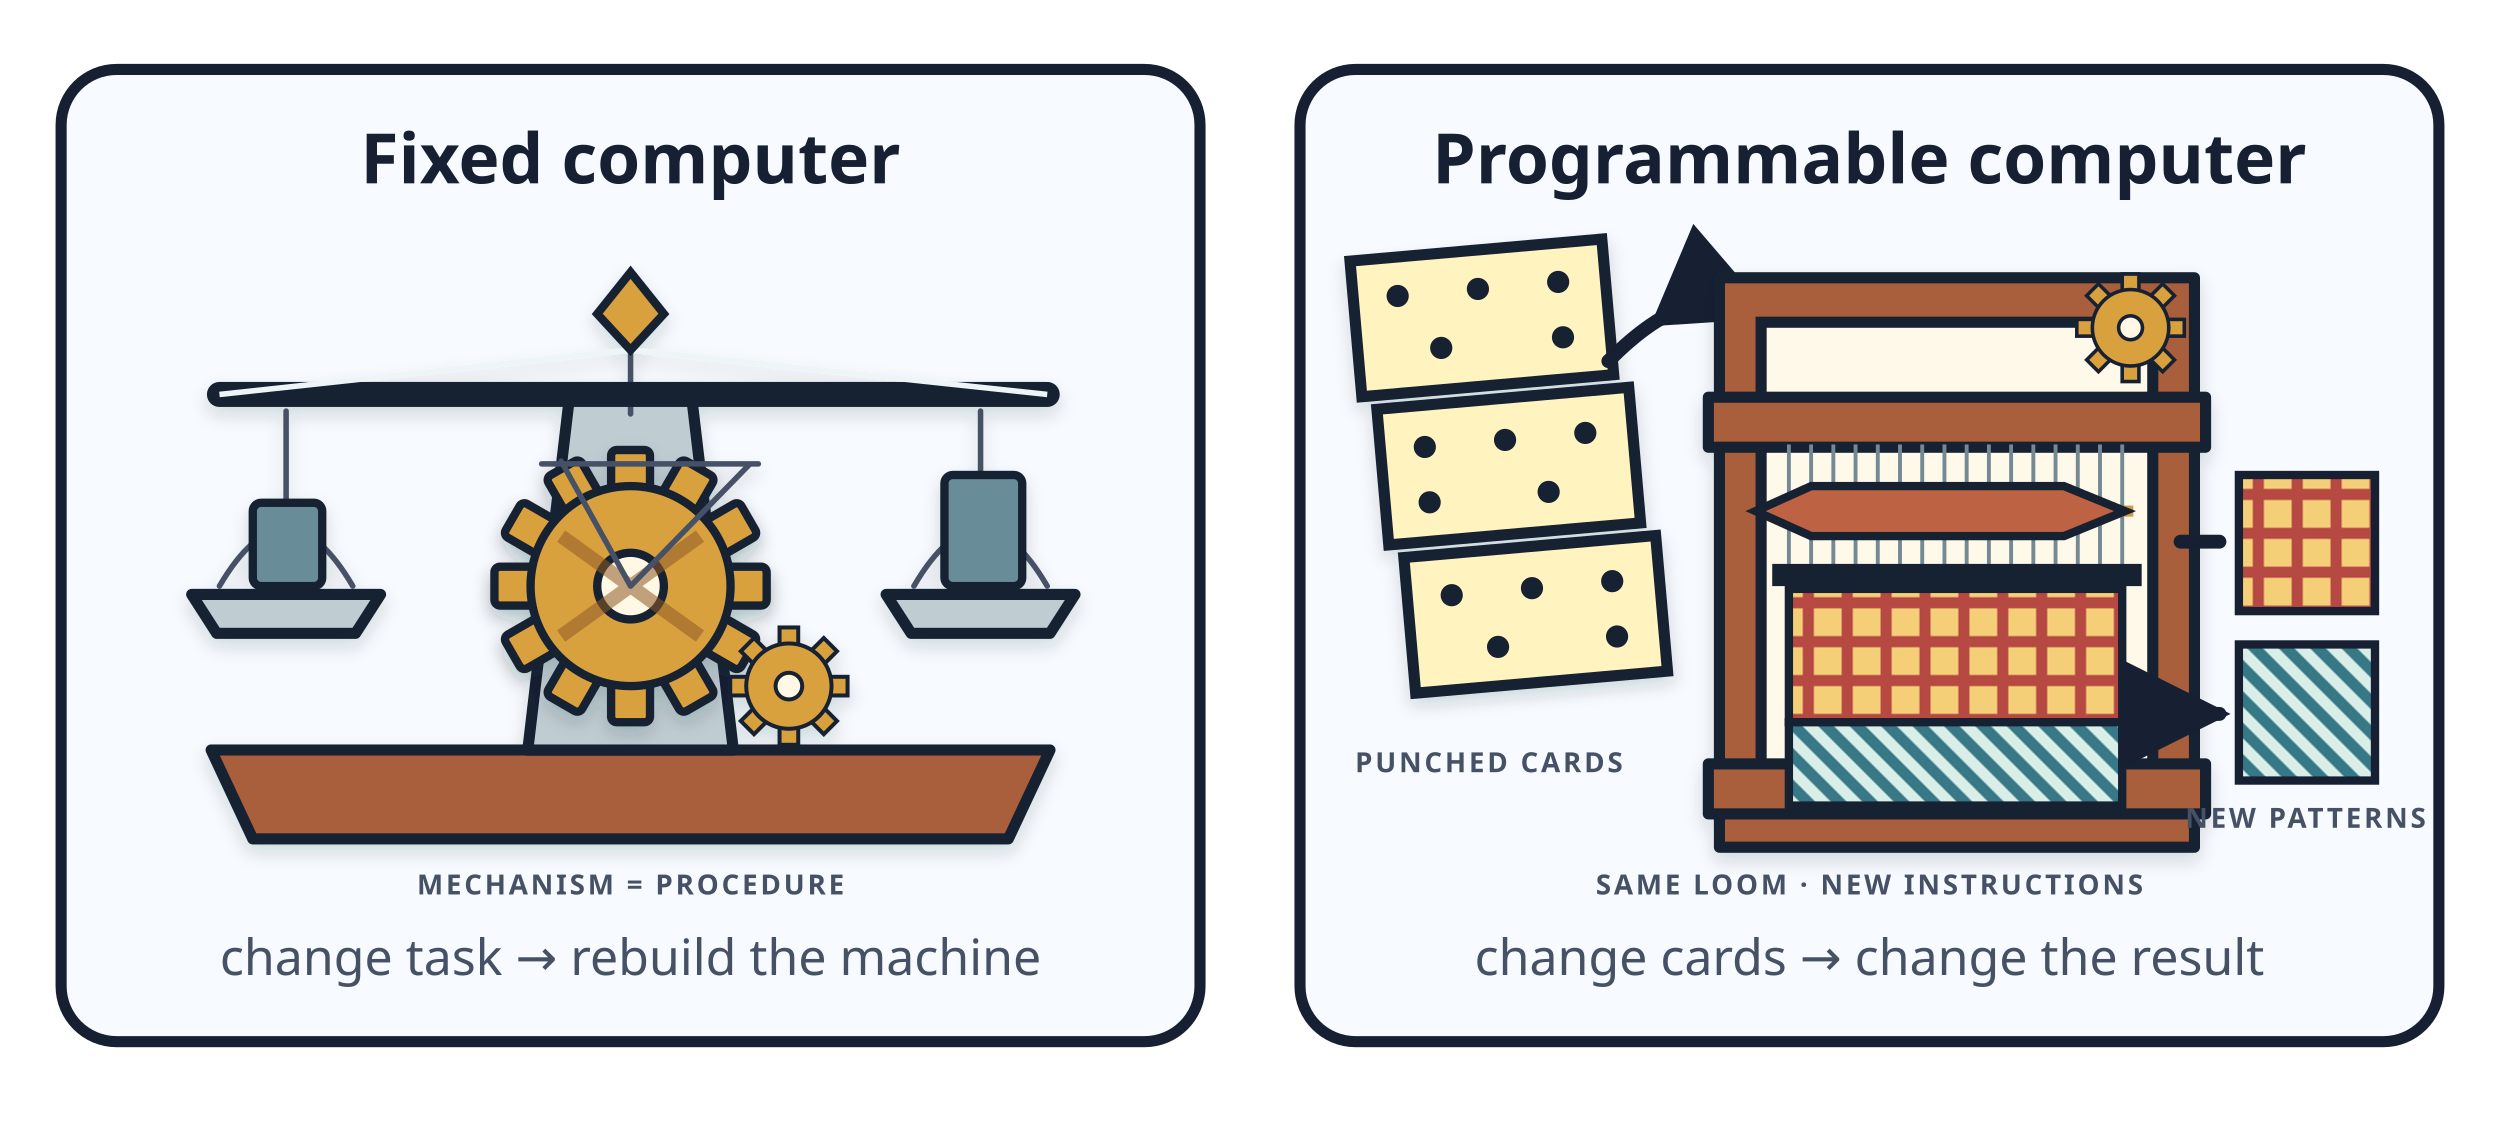
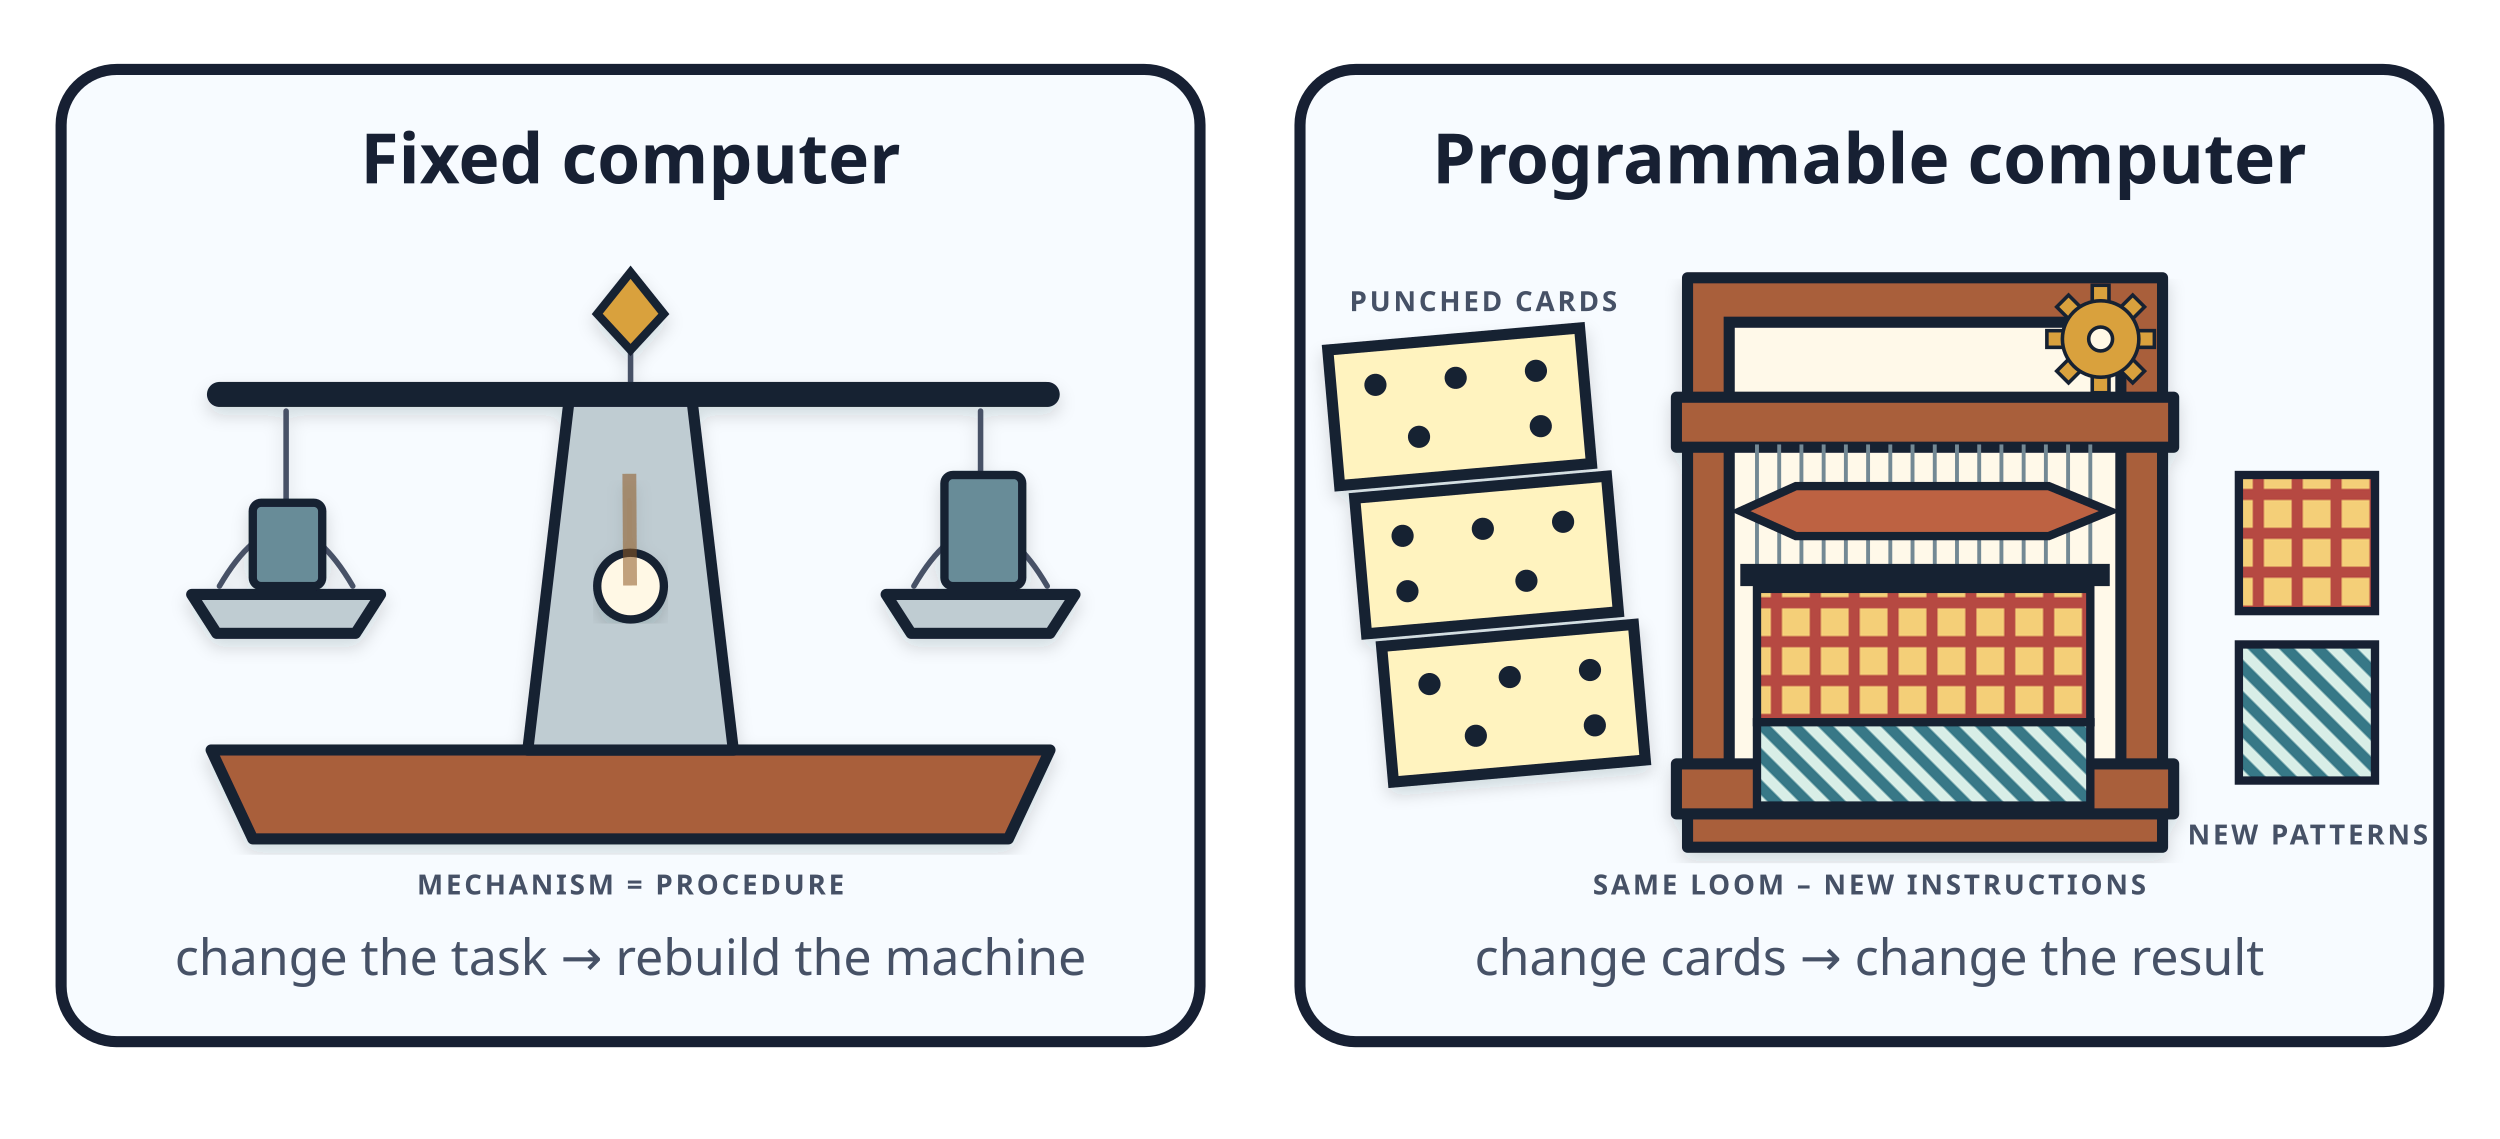
- <svg xmlns="http://www.w3.org/2000/svg" viewBox="0 0 900 410" role="img" aria-labelledby="title description">
+ <svg xmlns="http://www.w3.org/2000/svg" aria-labelledby="title description" role="img" version="1.1" viewBox="0 0 900 410">
  <defs>
-     <marker id="arrow" viewBox="0 0 10 10" refX="9" refY="5" markerWidth="8" markerHeight="8" orient="auto">
-       <path d="M0 0 10 5 0 10Z" fill="#172033" />
+     <marker id="arrow" markerHeight="8" markerWidth="8" orient="auto" refX="9" refY="5" viewBox="0 0 10 10">
+       <path d="m0 0 10 5-10 5z" fill="#172033" />
    </marker>
    <pattern id="clothA" width="14" height="14" patternUnits="userSpaceOnUse">
      <rect width="14" height="14" fill="#f4cf78" />
      <path d="M0 7h14M7 0v14" stroke="#b64942" stroke-width="4" />
    </pattern>
-     <pattern id="clothB" width="16" height="16" patternUnits="userSpaceOnUse" patternTransform="rotate(45)">
+     <pattern id="clothB" width="16" height="16" patternTransform="rotate(45)" patternUnits="userSpaceOnUse">
      <rect width="16" height="16" fill="#377887" />
      <path d="M0 4h16M0 12h16" stroke="#d8eee7" stroke-width="4" />
    </pattern>
-     <filter id="softShadow" x="-20%" y="-20%" width="140%" height="150%">
-       <feDropShadow dx="0" dy="3" stdDeviation="3" flood-color="#172033" flood-opacity=".16" />
+     <filter id="softShadow" x="-.062" y="-.013" width="1.125" height="1.041">
+       <feDropShadow dx="0" dy="3" flood-color="#172033" flood-opacity=".16" stdDeviation="3" />
    </filter>
-     <style>
-       .panel { fill: #f7fbff; stroke: #172033; stroke-width: 4; }
+     <style>.panel { fill: #f7fbff; stroke: #172033; stroke-width: 4; }
      .machine { fill: #d9ecff; stroke: #172033; stroke-width: 5; stroke-linejoin: round; }
      .card { fill: #fff3bf; stroke: #172033; stroke-width: 4; }
      .line { fill: none; stroke: #172033; stroke-width: 5; stroke-linecap: round; stroke-linejoin: round; marker-end: url(#arrow); }
      .label { fill: #172033; font: 700 25px system-ui, sans-serif; text-anchor: middle; }
      .note { fill: #465166; font: 18px system-ui, sans-serif; text-anchor: middle; }
      .hole { fill: #172033; }
      .wood { fill: #a95f3b; stroke: #172033; stroke-width: 4; stroke-linejoin: round; }
      .metal { fill: #bfccd2; stroke: #172033; stroke-width: 4; stroke-linejoin: round; }
      .brass { fill: #d9a13d; stroke: #172033; stroke-width: 3; }
      .thread { fill: none; stroke: #738994; stroke-width: 1.4; }
      .detail { fill: none; stroke: #465166; stroke-width: 2; stroke-linecap: round; stroke-linejoin: round; }
      .tiny { fill: #465166; font: 700 10px system-ui, sans-serif; letter-spacing: 1px; text-anchor: middle; }
      .cloth-a { fill: url(#clothA); stroke: #172033; stroke-width: 3; }
-       .cloth-b { fill: url(#clothB); stroke: #172033; stroke-width: 3; }
-     </style>
+       .cloth-b { fill: url(#clothB); stroke: #172033; stroke-width: 3; }</style>
  </defs>
  <rect class="panel" x="22" y="25" width="410" height="350" rx="20" />
  <rect class="panel" x="468" y="25" width="410" height="350" rx="20" />
  <text class="label" x="227" y="66">Fixed computer</text>
  <text class="label" x="673" y="66">Programmable computer</text>
  <g filter="url(#softShadow)">
    <path class="wood" d="M76 270h302l-15 32H91Z" />
-     <path class="metal" d="M205 143h44l15 127h-74Z" />
-     <path class="detail" d="M227 109v40" />
-     <path d="M79 142h298" stroke="#172033" stroke-width="9" stroke-linecap="round" />
-     <path d="M227 126 79 142M227 126l150 16" stroke="#eef5f6" stroke-width="2" />
-     <path class="detail" d="M103 148v66M353 148v66" />
-     <path class="metal" d="M69 214h68l-9 14H78ZM319 214h68l-9 14h-50Z" />
-     <path class="detail" d="M79 211q24-41 48 0M329 211q24-41 48 0" />
+     <path class="metal" d="m205 143h44l15 127h-74z" />
+     <path class="detail" d="m227 108.85v34.14" />
+     <path d="m79 142h298" stroke="#172033" stroke-linecap="round" stroke-width="9" />
+     <path class="detail" d="m103 148v66m250-66v66" />
+     <path class="metal" d="m69 214h68l-9 14h-50zm250 0h68l-9 14h-50z" />
+     <path class="detail" d="m79 211q24-41 48 0m202 0q24-41 48 0" />
    <rect x="91" y="181" width="25" height="30" rx="3" fill="#688c98" stroke="#172033" stroke-width="3" />
    <rect x="340" y="171" width="28" height="40" rx="3" fill="#688c98" stroke="#172033" stroke-width="3" />
    <g transform="translate(227 211)" filter="url(#softShadow)">
      <g class="brass">
-         <rect x="-7" y="-49" width="14" height="20" rx="2" />
-         <rect x="-7" y="-49" width="14" height="20" rx="2" transform="rotate(30)" />
-         <rect x="-7" y="-49" width="14" height="20" rx="2" transform="rotate(60)" />
-         <rect x="-7" y="-49" width="14" height="20" rx="2" transform="rotate(90)" />
-         <rect x="-7" y="-49" width="14" height="20" rx="2" transform="rotate(120)" />
-         <rect x="-7" y="-49" width="14" height="20" rx="2" transform="rotate(150)" />
-         <rect x="-7" y="-49" width="14" height="20" rx="2" transform="rotate(180)" />
-         <rect x="-7" y="-49" width="14" height="20" rx="2" transform="rotate(210)" />
-         <rect x="-7" y="-49" width="14" height="20" rx="2" transform="rotate(240)" />
-         <rect x="-7" y="-49" width="14" height="20" rx="2" transform="rotate(270)" />
-         <rect x="-7" y="-49" width="14" height="20" rx="2" transform="rotate(300)" />
-         <rect x="-7" y="-49" width="14" height="20" rx="2" transform="rotate(330)" />
-         <circle r="36" />
        <circle r="12" fill="#fff8e5" />
      </g>
-       <path d="M-25-18 25 18M-25 18 25-18" stroke="#8e5925" stroke-width="5" opacity=".55" />
+       <path d="m-0.438-40.43 0.26 40.214" opacity=".55" stroke="#8e5925" stroke-width="5" />
    </g>
-     <g transform="translate(284 247) scale(.48)" class="brass">
-       <rect x="-7" y="-44" width="14" height="18" />
-       <rect x="-7" y="-44" width="14" height="18" transform="rotate(45)" />
-       <rect x="-7" y="-44" width="14" height="18" transform="rotate(90)" />
-       <rect x="-7" y="-44" width="14" height="18" transform="rotate(135)" />
-       <rect x="-7" y="-44" width="14" height="18" transform="rotate(180)" />
-       <rect x="-7" y="-44" width="14" height="18" transform="rotate(225)" />
-       <rect x="-7" y="-44" width="14" height="18" transform="rotate(270)" />
-       <rect x="-7" y="-44" width="14" height="18" transform="rotate(315)" />
-       <circle r="32" />
-       <circle r="10" fill="#fff8e5" />
-     </g>
-     <path class="detail" d="M227 211 202 166M227 211l43-44M195 167h78" />
-     <path class="brass" d="M215 113 227 98l12 15-12 13Z" />
+     <path class="brass" d="m215 113 12-15 12 15-12 13z" />
  </g>
  <text class="tiny" x="227" y="322">MECHANISM = PROCEDURE</text>
-   <text class="note" x="227" y="351">change task → rebuild the machine</text>
-   <g transform="translate(486 94) rotate(-5)" filter="url(#softShadow)">
-     <path class="card" d="M0 0h91v49H0ZM5 54h91v49H5ZM10 108h91v49H10Z" />
+   <text class="note" x="227" y="351" font-family="system-ui, sans-serif" font-size="18px" style="line-height:normal">change the task → rebuild the machine</text>
+   <g transform="rotate(-5 1681.9 -5411)" filter="url(#softShadow)">
+     <path class="card" d="m0 0h91v49h-91zm5 54h91v49h-91zm5 54h91v49h-91z" />
    <g class="hole">
      <circle cx="16" cy="14" r="4" />
      <circle cx="45" cy="14" r="4" />
      <circle cx="74" cy="14" r="4" />
      <circle cx="30" cy="34" r="4" />
      <circle cx="74" cy="34" r="4" />
      <circle cx="21" cy="69" r="4" />
      <circle cx="50" cy="69" r="4" />
      <circle cx="79" cy="69" r="4" />
      <circle cx="21" cy="89" r="4" />
      <circle cx="64" cy="89" r="4" />
      <circle cx="26" cy="123" r="4" />
      <circle cx="55" cy="123" r="4" />
      <circle cx="84" cy="123" r="4" />
      <circle cx="41" cy="143" r="4" />
      <circle cx="84" cy="143" r="4" />
    </g>
  </g>
-   <path class="line" d="M579 130c22-22 37-25 56-17" />
-   <g filter="url(#softShadow)">
-     <path class="wood" d="M619 100h171v205H619Z" />
-     <path d="M634 116h141v174H634Z" fill="#fff9e9" stroke="#172033" stroke-width="4" />
-     <path class="wood" d="M615 143h179v18H615ZM615 275h179v18H615Z" />
+   <g transform="translate(-11.487)" filter="url(#softShadow)">
+     <path class="wood" d="m619 100h171v205h-171z" />
+     <path d="m634 116h141v174h-141z" fill="#fff9e9" stroke="#172033" stroke-width="4" />
+     <path class="wood" d="m615 143h179v18h-179zm0 132h179v18h-179z" />
    <g class="thread">
-       <path d="M644 160v111M652 160v111M660 160v111M668 160v111M676 160v111M684 160v111M692 160v111M700 160v111M708 160v111M716 160v111M724 160v111M732 160v111M740 160v111M748 160v111M756 160v111M764 160v111" />
+       <path d="m644 160v111m8-111v111m8-111v111m8-111v111m8-111v111m8-111v111m8-111v111m8-111v111m8-111v111m8-111v111m8-111v111m8-111v111m8-111v111m8-111v111m8-111v111m8-111v111" />
    </g>
-     <path d="M638 207h133" stroke="#172033" stroke-width="8" />
-     <path class="cloth-a" d="M644 212h120v48H644Z" />
-     <path class="cloth-b" d="M644 260h120v30H644Z" />
-     <path d="M641 184h127" stroke="#d19b42" stroke-width="4" />
-     <path d="M652 175h91l22 9-22 9h-91l-20-9Z" fill="#bd6242" stroke="#172033" stroke-width="3" />
-     <g transform="translate(767 118) scale(.43)" class="brass">
+     <path d="m638 207h133" stroke="#172033" stroke-width="8" />
+     <path class="cloth-a" d="m644 212h120v48h-120z" />
+     <path class="cloth-b" d="m644 260h120v30h-120z" />
+     <path d="m641 184h127" stroke="#d19b42" stroke-width="4" />
+     <path d="m658 175h91l22 9-22 9h-91l-20-9z" fill="#bd6242" stroke="#172033" stroke-width="3" />
+     <g class="brass" transform="matrix(.43 0 0 .43 767.71 122.04)">
      <rect x="-7" y="-45" width="14" height="18" />
-       <rect x="-7" y="-45" width="14" height="18" transform="rotate(45)" />
-       <rect x="-7" y="-45" width="14" height="18" transform="rotate(90)" />
-       <rect x="-7" y="-45" width="14" height="18" transform="rotate(135)" />
-       <rect x="-7" y="-45" width="14" height="18" transform="rotate(180)" />
-       <rect x="-7" y="-45" width="14" height="18" transform="rotate(225)" />
-       <rect x="-7" y="-45" width="14" height="18" transform="rotate(270)" />
-       <rect x="-7" y="-45" width="14" height="18" transform="rotate(315)" />
+       <rect transform="rotate(45)" x="-7" y="-45" width="14" height="18" />
+       <rect transform="rotate(90)" x="-7" y="-45" width="14" height="18" />
+       <rect transform="rotate(135)" x="-7" y="-45" width="14" height="18" />
+       <rect transform="scale(-1)" x="-7" y="-45" width="14" height="18" />
+       <rect transform="rotate(225)" x="-7" y="-45" width="14" height="18" />
+       <rect transform="rotate(-90)" x="-7" y="-45" width="14" height="18" />
+       <rect transform="rotate(-45)" x="-7" y="-45" width="14" height="18" />
      <circle r="32" />
      <circle r="10" fill="#fff8e5" />
    </g>
  </g>
  <g transform="translate(806 171)">
    <path class="cloth-a" d="M0 0h49v49H0Z" />
    <path class="cloth-b" d="M0 61h49v49H0Z" />
  </g>
-   <path class="line" d="M785 195h14M785 257h14" />
-   <text class="tiny" x="536" y="278">PUNCHED CARDS</text>
-   <text class="tiny" x="830" y="298">NEW PATTERNS</text>
-   <text class="tiny" x="673" y="322">SAME LOOM · NEW INSTRUCTIONS</text>
+   <g font-family="system-ui, sans-serif" font-size="10px" font-weight="700">
+     <text class="tiny" x="534" y="112" style="line-height:normal">PUNCHED CARDS</text>
+     <text class="tiny" x="830.818" y="304" style="line-height:normal">NEW PATTERNS</text>
+     <text class="tiny" x="673" y="322" style="line-height:normal">SAME LOOM – NEW INSTRUCTIONS</text>
+   </g>
  <text class="note" x="673" y="351">change cards → change the result</text>
</svg>
